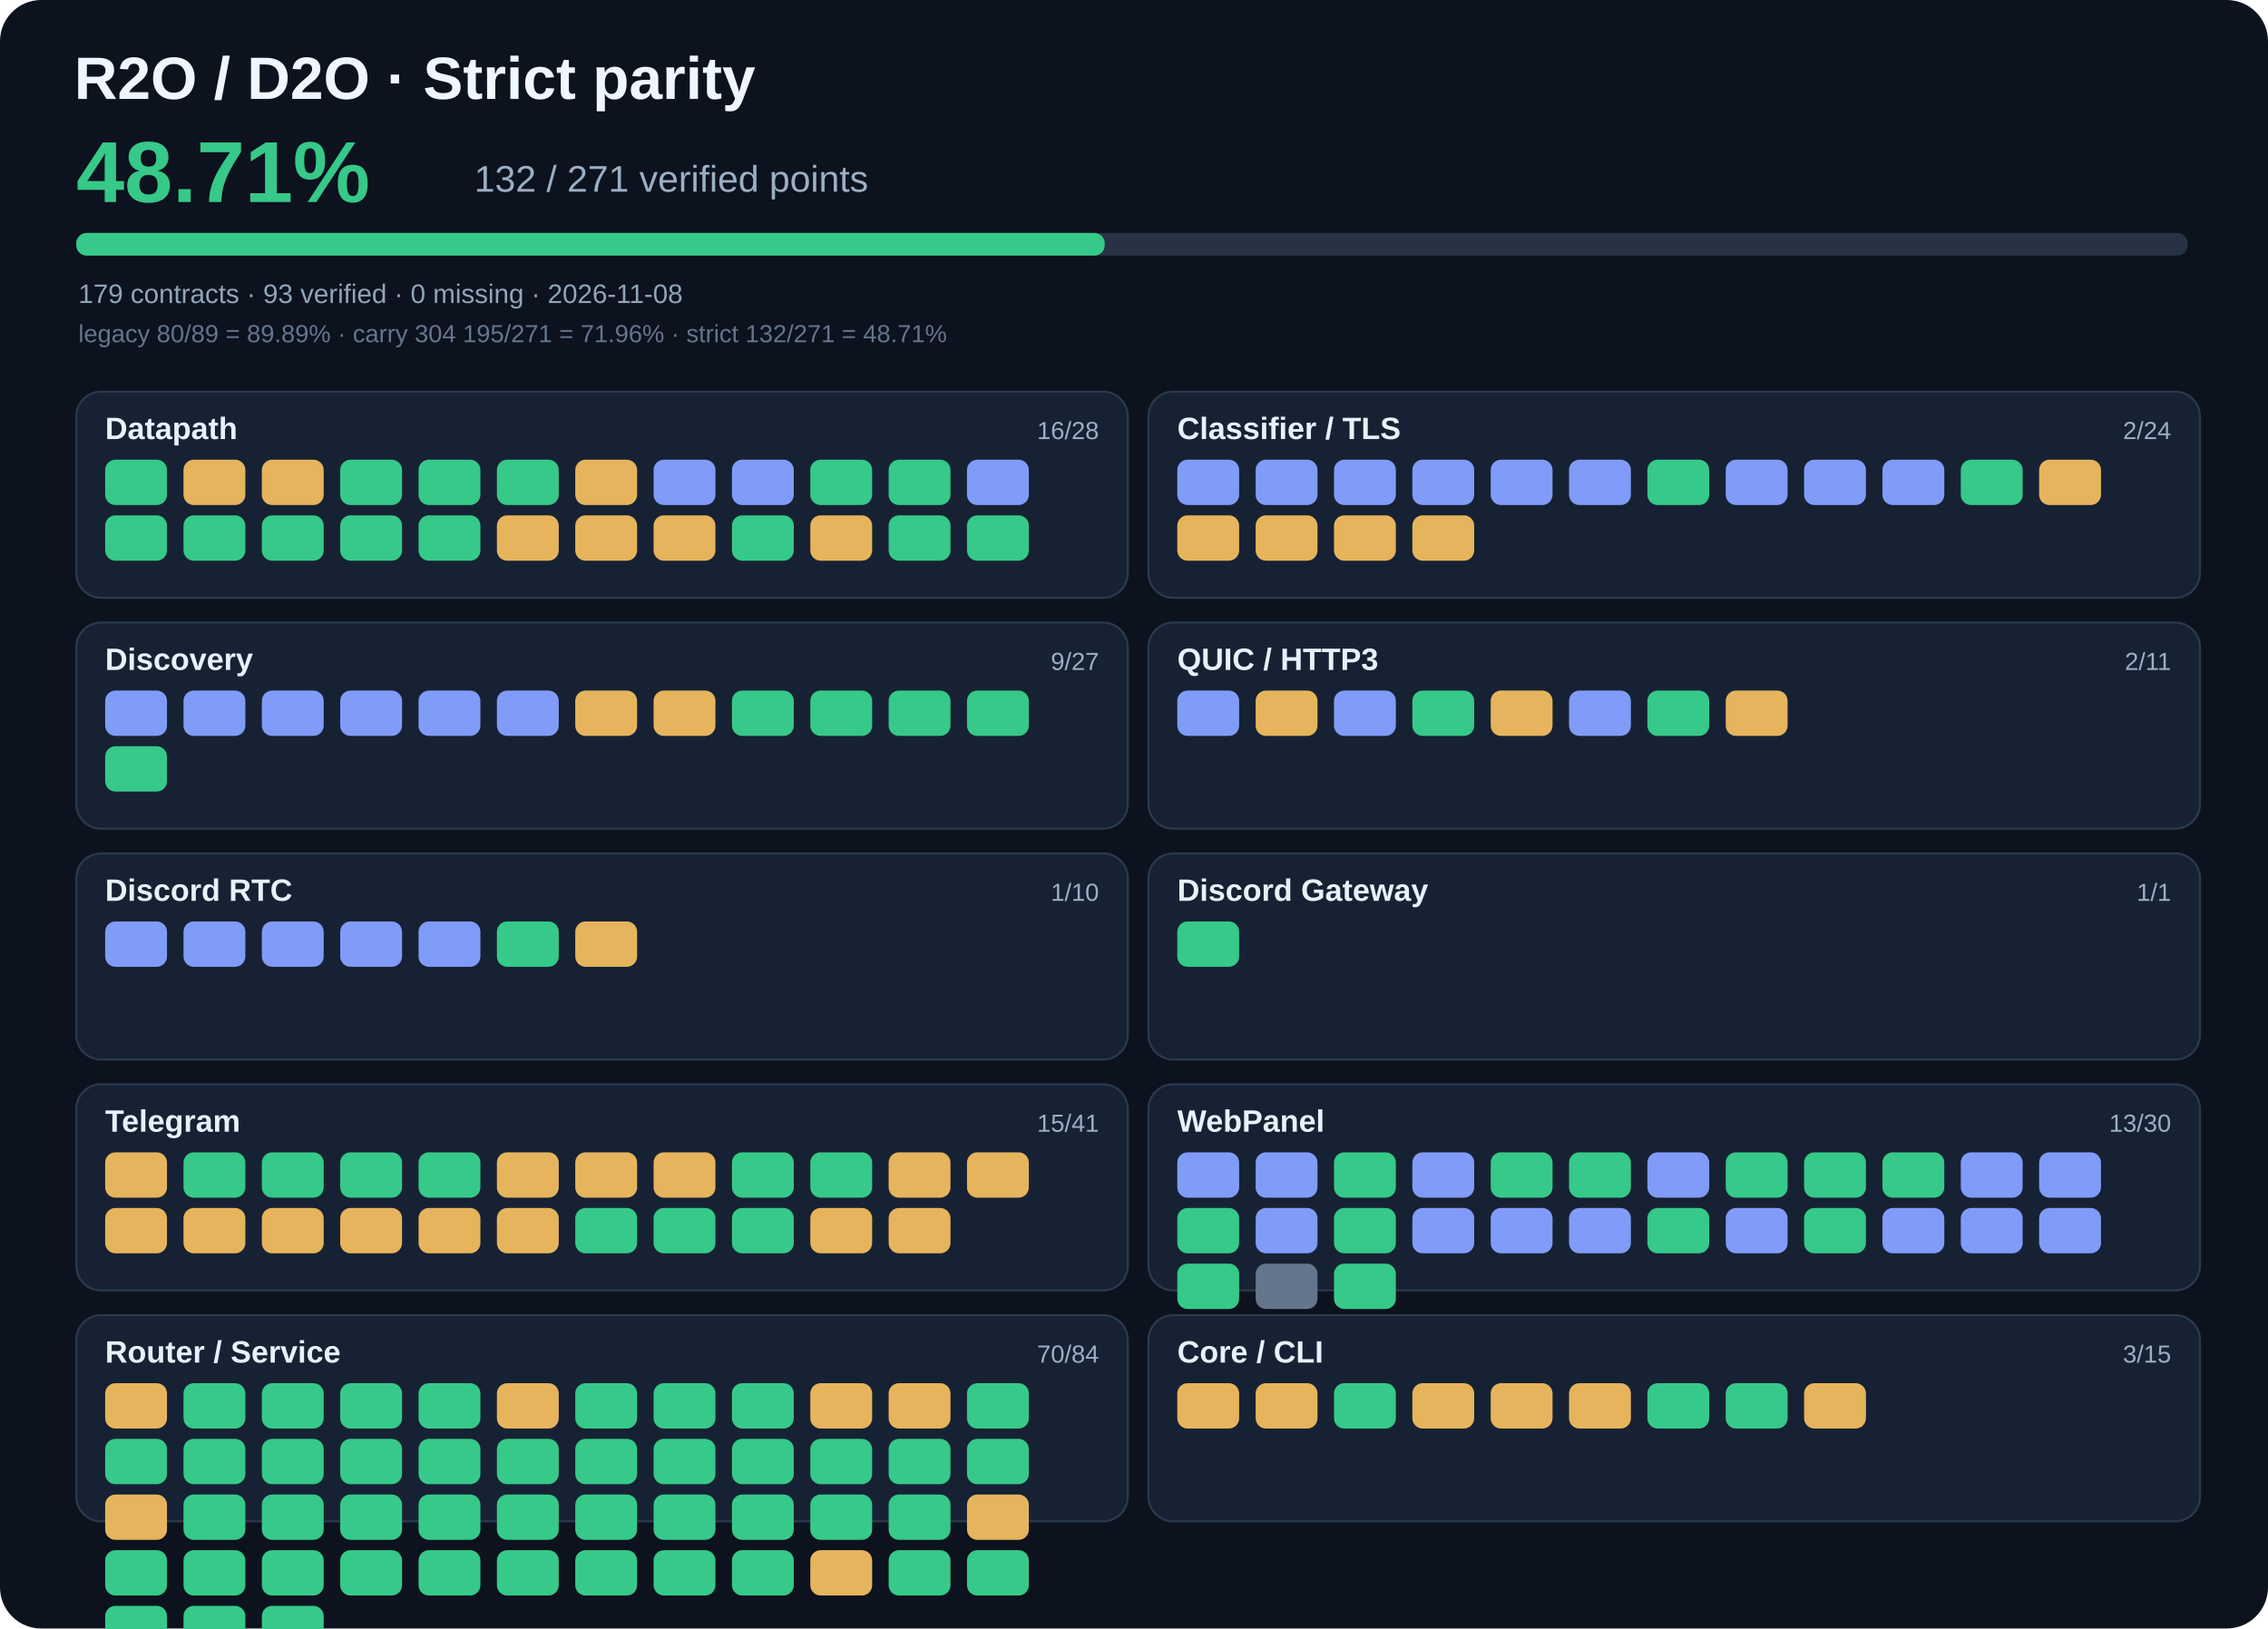
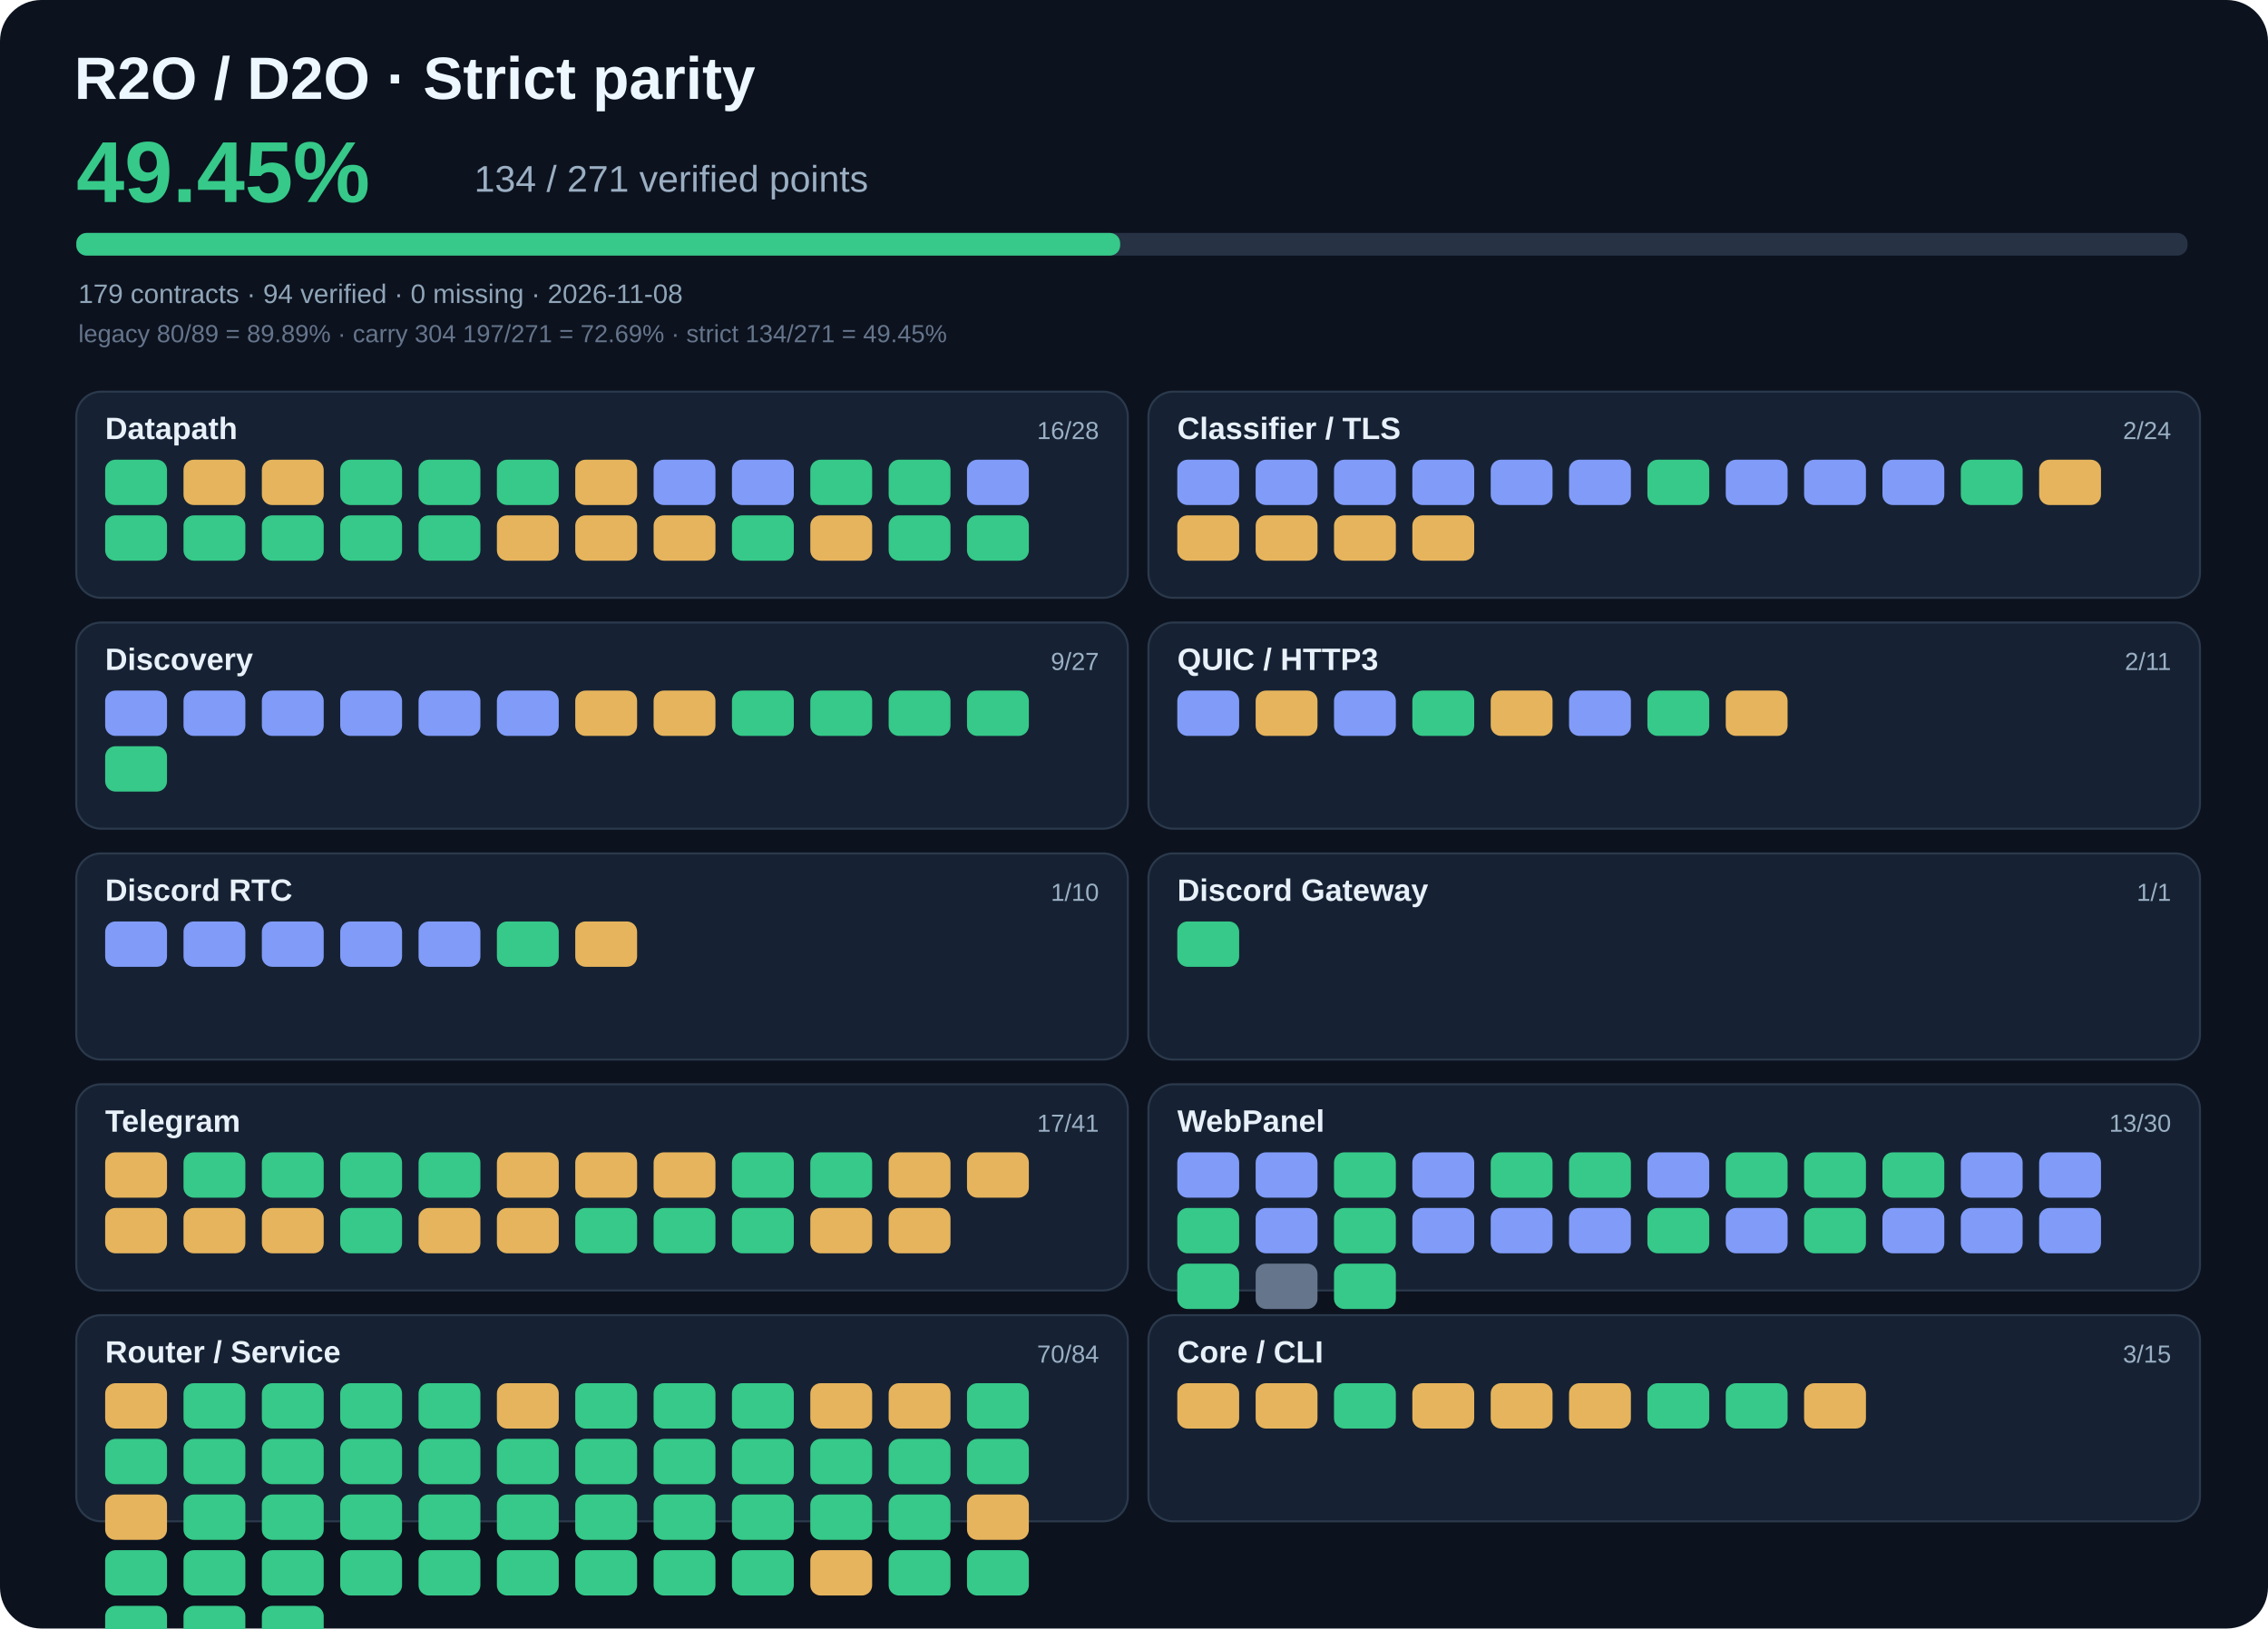
- <svg xmlns="http://www.w3.org/2000/svg" viewBox="0 0 1100 790" width="1100" height="790" role="img" aria-label="R2O strict parity 48.71%">
+ <svg xmlns="http://www.w3.org/2000/svg" viewBox="0 0 1100 790" width="1100" height="790" role="img" aria-label="R2O strict parity 49.45%">
  <rect width="1100" height="790" rx="20" fill="#0c121e" />
  <text x="36" y="48" fill="#edf7ff" font-family="Arial,sans-serif" font-size="29" font-weight="700">R2O / D2O · Strict parity</text>
-   <text x="37" y="98" fill="#36c989" font-family="Arial,sans-serif" font-size="42" font-weight="700">48.71%</text>
-   <text x="230" y="93" fill="#9bafc3" font-family="Arial,sans-serif" font-size="18">132 / 271 verified points</text>
+   <text x="37" y="98" fill="#36c989" font-family="Arial,sans-serif" font-size="42" font-weight="700">49.45%</text>
+   <text x="230" y="93" fill="#9bafc3" font-family="Arial,sans-serif" font-size="18">134 / 271 verified points</text>
  <rect x="37" y="113" width="1024" height="11" rx="5" fill="#273245" />
-   <rect x="37" y="113" width="498.8" height="11" rx="5" fill="#36c989" />
-   <text x="38" y="147" fill="#90a5b8" font-family="Arial,sans-serif" font-size="13">179 contracts · 93 verified · 0 missing · 2026-11-08</text>
-   <text x="38" y="166" fill="#65758c" font-family="Arial,sans-serif" font-size="12">legacy 80/89 = 89.89% · carry 304 195/271 = 71.96% · strict 132/271 = 48.71%</text>
+   <rect x="37" y="113" width="506.3" height="11" rx="5" fill="#36c989" />
+   <text x="38" y="147" fill="#90a5b8" font-family="Arial,sans-serif" font-size="13">179 contracts · 94 verified · 0 missing · 2026-11-08</text>
+   <text x="38" y="166" fill="#65758c" font-family="Arial,sans-serif" font-size="12">legacy 80/89 = 89.89% · carry 304 197/271 = 72.69% · strict 134/271 = 49.45%</text>
  <rect x="37" y="190" width="510" height="100" rx="12" fill="#162233" stroke="#2b394c" />
  <text x="51" y="213" fill="#e8f1fa" font-family="Arial,sans-serif" font-size="15" font-weight="700">Datapath</text>
  <text x="533" y="213" text-anchor="end" fill="#9bb0c5" font-family="Arial,sans-serif" font-size="12">16/28</text>
  <rect x="51" y="223" width="30" height="22" rx="5" fill="#36c989" />
  <rect x="89" y="223" width="30" height="22" rx="5" fill="#e6b45d" />
  <rect x="127" y="223" width="30" height="22" rx="5" fill="#e6b45d" />
  <rect x="165" y="223" width="30" height="22" rx="5" fill="#36c989" />
  <rect x="203" y="223" width="30" height="22" rx="5" fill="#36c989" />
  <rect x="241" y="223" width="30" height="22" rx="5" fill="#36c989" />
  <rect x="279" y="223" width="30" height="22" rx="5" fill="#e6b45d" />
  <rect x="317" y="223" width="30" height="22" rx="5" fill="#819bf8" />
  <rect x="355" y="223" width="30" height="22" rx="5" fill="#819bf8" />
  <rect x="393" y="223" width="30" height="22" rx="5" fill="#36c989" />
  <rect x="431" y="223" width="30" height="22" rx="5" fill="#36c989" />
  <rect x="469" y="223" width="30" height="22" rx="5" fill="#819bf8" />
  <rect x="51" y="250" width="30" height="22" rx="5" fill="#36c989" />
  <rect x="89" y="250" width="30" height="22" rx="5" fill="#36c989" />
  <rect x="127" y="250" width="30" height="22" rx="5" fill="#36c989" />
  <rect x="165" y="250" width="30" height="22" rx="5" fill="#36c989" />
  <rect x="203" y="250" width="30" height="22" rx="5" fill="#36c989" />
  <rect x="241" y="250" width="30" height="22" rx="5" fill="#e6b45d" />
  <rect x="279" y="250" width="30" height="22" rx="5" fill="#e6b45d" />
  <rect x="317" y="250" width="30" height="22" rx="5" fill="#e6b45d" />
  <rect x="355" y="250" width="30" height="22" rx="5" fill="#36c989" />
  <rect x="393" y="250" width="30" height="22" rx="5" fill="#e6b45d" />
  <rect x="431" y="250" width="30" height="22" rx="5" fill="#36c989" />
  <rect x="469" y="250" width="30" height="22" rx="5" fill="#36c989" />
  <rect x="557" y="190" width="510" height="100" rx="12" fill="#162233" stroke="#2b394c" />
  <text x="571" y="213" fill="#e8f1fa" font-family="Arial,sans-serif" font-size="15" font-weight="700">Classifier / TLS</text>
  <text x="1053" y="213" text-anchor="end" fill="#9bb0c5" font-family="Arial,sans-serif" font-size="12">2/24</text>
  <rect x="571" y="223" width="30" height="22" rx="5" fill="#819bf8" />
  <rect x="609" y="223" width="30" height="22" rx="5" fill="#819bf8" />
  <rect x="647" y="223" width="30" height="22" rx="5" fill="#819bf8" />
  <rect x="685" y="223" width="30" height="22" rx="5" fill="#819bf8" />
  <rect x="723" y="223" width="30" height="22" rx="5" fill="#819bf8" />
  <rect x="761" y="223" width="30" height="22" rx="5" fill="#819bf8" />
  <rect x="799" y="223" width="30" height="22" rx="5" fill="#36c989" />
  <rect x="837" y="223" width="30" height="22" rx="5" fill="#819bf8" />
  <rect x="875" y="223" width="30" height="22" rx="5" fill="#819bf8" />
  <rect x="913" y="223" width="30" height="22" rx="5" fill="#819bf8" />
  <rect x="951" y="223" width="30" height="22" rx="5" fill="#36c989" />
  <rect x="989" y="223" width="30" height="22" rx="5" fill="#e6b45d" />
  <rect x="571" y="250" width="30" height="22" rx="5" fill="#e6b45d" />
  <rect x="609" y="250" width="30" height="22" rx="5" fill="#e6b45d" />
  <rect x="647" y="250" width="30" height="22" rx="5" fill="#e6b45d" />
  <rect x="685" y="250" width="30" height="22" rx="5" fill="#e6b45d" />
  <rect x="37" y="302" width="510" height="100" rx="12" fill="#162233" stroke="#2b394c" />
  <text x="51" y="325" fill="#e8f1fa" font-family="Arial,sans-serif" font-size="15" font-weight="700">Discovery</text>
  <text x="533" y="325" text-anchor="end" fill="#9bb0c5" font-family="Arial,sans-serif" font-size="12">9/27</text>
  <rect x="51" y="335" width="30" height="22" rx="5" fill="#819bf8" />
  <rect x="89" y="335" width="30" height="22" rx="5" fill="#819bf8" />
  <rect x="127" y="335" width="30" height="22" rx="5" fill="#819bf8" />
  <rect x="165" y="335" width="30" height="22" rx="5" fill="#819bf8" />
  <rect x="203" y="335" width="30" height="22" rx="5" fill="#819bf8" />
  <rect x="241" y="335" width="30" height="22" rx="5" fill="#819bf8" />
  <rect x="279" y="335" width="30" height="22" rx="5" fill="#e6b45d" />
  <rect x="317" y="335" width="30" height="22" rx="5" fill="#e6b45d" />
  <rect x="355" y="335" width="30" height="22" rx="5" fill="#36c989" />
  <rect x="393" y="335" width="30" height="22" rx="5" fill="#36c989" />
  <rect x="431" y="335" width="30" height="22" rx="5" fill="#36c989" />
  <rect x="469" y="335" width="30" height="22" rx="5" fill="#36c989" />
  <rect x="51" y="362" width="30" height="22" rx="5" fill="#36c989" />
  <rect x="557" y="302" width="510" height="100" rx="12" fill="#162233" stroke="#2b394c" />
  <text x="571" y="325" fill="#e8f1fa" font-family="Arial,sans-serif" font-size="15" font-weight="700">QUIC / HTTP3</text>
  <text x="1053" y="325" text-anchor="end" fill="#9bb0c5" font-family="Arial,sans-serif" font-size="12">2/11</text>
  <rect x="571" y="335" width="30" height="22" rx="5" fill="#819bf8" />
  <rect x="609" y="335" width="30" height="22" rx="5" fill="#e6b45d" />
  <rect x="647" y="335" width="30" height="22" rx="5" fill="#819bf8" />
  <rect x="685" y="335" width="30" height="22" rx="5" fill="#36c989" />
  <rect x="723" y="335" width="30" height="22" rx="5" fill="#e6b45d" />
  <rect x="761" y="335" width="30" height="22" rx="5" fill="#819bf8" />
  <rect x="799" y="335" width="30" height="22" rx="5" fill="#36c989" />
  <rect x="837" y="335" width="30" height="22" rx="5" fill="#e6b45d" />
  <rect x="37" y="414" width="510" height="100" rx="12" fill="#162233" stroke="#2b394c" />
  <text x="51" y="437" fill="#e8f1fa" font-family="Arial,sans-serif" font-size="15" font-weight="700">Discord RTC</text>
  <text x="533" y="437" text-anchor="end" fill="#9bb0c5" font-family="Arial,sans-serif" font-size="12">1/10</text>
  <rect x="51" y="447" width="30" height="22" rx="5" fill="#819bf8" />
  <rect x="89" y="447" width="30" height="22" rx="5" fill="#819bf8" />
  <rect x="127" y="447" width="30" height="22" rx="5" fill="#819bf8" />
  <rect x="165" y="447" width="30" height="22" rx="5" fill="#819bf8" />
  <rect x="203" y="447" width="30" height="22" rx="5" fill="#819bf8" />
  <rect x="241" y="447" width="30" height="22" rx="5" fill="#36c989" />
  <rect x="279" y="447" width="30" height="22" rx="5" fill="#e6b45d" />
  <rect x="557" y="414" width="510" height="100" rx="12" fill="#162233" stroke="#2b394c" />
  <text x="571" y="437" fill="#e8f1fa" font-family="Arial,sans-serif" font-size="15" font-weight="700">Discord Gateway</text>
  <text x="1053" y="437" text-anchor="end" fill="#9bb0c5" font-family="Arial,sans-serif" font-size="12">1/1</text>
  <rect x="571" y="447" width="30" height="22" rx="5" fill="#36c989" />
  <rect x="37" y="526" width="510" height="100" rx="12" fill="#162233" stroke="#2b394c" />
  <text x="51" y="549" fill="#e8f1fa" font-family="Arial,sans-serif" font-size="15" font-weight="700">Telegram</text>
-   <text x="533" y="549" text-anchor="end" fill="#9bb0c5" font-family="Arial,sans-serif" font-size="12">15/41</text>
+   <text x="533" y="549" text-anchor="end" fill="#9bb0c5" font-family="Arial,sans-serif" font-size="12">17/41</text>
  <rect x="51" y="559" width="30" height="22" rx="5" fill="#e6b45d" />
  <rect x="89" y="559" width="30" height="22" rx="5" fill="#36c989" />
  <rect x="127" y="559" width="30" height="22" rx="5" fill="#36c989" />
  <rect x="165" y="559" width="30" height="22" rx="5" fill="#36c989" />
  <rect x="203" y="559" width="30" height="22" rx="5" fill="#36c989" />
  <rect x="241" y="559" width="30" height="22" rx="5" fill="#e6b45d" />
  <rect x="279" y="559" width="30" height="22" rx="5" fill="#e6b45d" />
  <rect x="317" y="559" width="30" height="22" rx="5" fill="#e6b45d" />
  <rect x="355" y="559" width="30" height="22" rx="5" fill="#36c989" />
  <rect x="393" y="559" width="30" height="22" rx="5" fill="#36c989" />
  <rect x="431" y="559" width="30" height="22" rx="5" fill="#e6b45d" />
  <rect x="469" y="559" width="30" height="22" rx="5" fill="#e6b45d" />
  <rect x="51" y="586" width="30" height="22" rx="5" fill="#e6b45d" />
  <rect x="89" y="586" width="30" height="22" rx="5" fill="#e6b45d" />
  <rect x="127" y="586" width="30" height="22" rx="5" fill="#e6b45d" />
-   <rect x="165" y="586" width="30" height="22" rx="5" fill="#e6b45d" />
+   <rect x="165" y="586" width="30" height="22" rx="5" fill="#36c989" />
  <rect x="203" y="586" width="30" height="22" rx="5" fill="#e6b45d" />
  <rect x="241" y="586" width="30" height="22" rx="5" fill="#e6b45d" />
  <rect x="279" y="586" width="30" height="22" rx="5" fill="#36c989" />
  <rect x="317" y="586" width="30" height="22" rx="5" fill="#36c989" />
  <rect x="355" y="586" width="30" height="22" rx="5" fill="#36c989" />
  <rect x="393" y="586" width="30" height="22" rx="5" fill="#e6b45d" />
  <rect x="431" y="586" width="30" height="22" rx="5" fill="#e6b45d" />
  <rect x="557" y="526" width="510" height="100" rx="12" fill="#162233" stroke="#2b394c" />
  <text x="571" y="549" fill="#e8f1fa" font-family="Arial,sans-serif" font-size="15" font-weight="700">WebPanel</text>
  <text x="1053" y="549" text-anchor="end" fill="#9bb0c5" font-family="Arial,sans-serif" font-size="12">13/30</text>
  <rect x="571" y="559" width="30" height="22" rx="5" fill="#819bf8" />
  <rect x="609" y="559" width="30" height="22" rx="5" fill="#819bf8" />
  <rect x="647" y="559" width="30" height="22" rx="5" fill="#36c989" />
  <rect x="685" y="559" width="30" height="22" rx="5" fill="#819bf8" />
  <rect x="723" y="559" width="30" height="22" rx="5" fill="#36c989" />
  <rect x="761" y="559" width="30" height="22" rx="5" fill="#36c989" />
  <rect x="799" y="559" width="30" height="22" rx="5" fill="#819bf8" />
  <rect x="837" y="559" width="30" height="22" rx="5" fill="#36c989" />
  <rect x="875" y="559" width="30" height="22" rx="5" fill="#36c989" />
  <rect x="913" y="559" width="30" height="22" rx="5" fill="#36c989" />
  <rect x="951" y="559" width="30" height="22" rx="5" fill="#819bf8" />
  <rect x="989" y="559" width="30" height="22" rx="5" fill="#819bf8" />
  <rect x="571" y="586" width="30" height="22" rx="5" fill="#36c989" />
  <rect x="609" y="586" width="30" height="22" rx="5" fill="#819bf8" />
  <rect x="647" y="586" width="30" height="22" rx="5" fill="#36c989" />
  <rect x="685" y="586" width="30" height="22" rx="5" fill="#819bf8" />
  <rect x="723" y="586" width="30" height="22" rx="5" fill="#819bf8" />
  <rect x="761" y="586" width="30" height="22" rx="5" fill="#819bf8" />
  <rect x="799" y="586" width="30" height="22" rx="5" fill="#36c989" />
  <rect x="837" y="586" width="30" height="22" rx="5" fill="#819bf8" />
  <rect x="875" y="586" width="30" height="22" rx="5" fill="#36c989" />
  <rect x="913" y="586" width="30" height="22" rx="5" fill="#819bf8" />
  <rect x="951" y="586" width="30" height="22" rx="5" fill="#819bf8" />
  <rect x="989" y="586" width="30" height="22" rx="5" fill="#819bf8" />
  <rect x="571" y="613" width="30" height="22" rx="5" fill="#36c989" />
  <rect x="609" y="613" width="30" height="22" rx="5" fill="#65758c" />
  <rect x="647" y="613" width="30" height="22" rx="5" fill="#36c989" />
  <rect x="37" y="638" width="510" height="100" rx="12" fill="#162233" stroke="#2b394c" />
  <text x="51" y="661" fill="#e8f1fa" font-family="Arial,sans-serif" font-size="15" font-weight="700">Router / Service</text>
  <text x="533" y="661" text-anchor="end" fill="#9bb0c5" font-family="Arial,sans-serif" font-size="12">70/84</text>
  <rect x="51" y="671" width="30" height="22" rx="5" fill="#e6b45d" />
  <rect x="89" y="671" width="30" height="22" rx="5" fill="#36c989" />
  <rect x="127" y="671" width="30" height="22" rx="5" fill="#36c989" />
  <rect x="165" y="671" width="30" height="22" rx="5" fill="#36c989" />
  <rect x="203" y="671" width="30" height="22" rx="5" fill="#36c989" />
  <rect x="241" y="671" width="30" height="22" rx="5" fill="#e6b45d" />
  <rect x="279" y="671" width="30" height="22" rx="5" fill="#36c989" />
  <rect x="317" y="671" width="30" height="22" rx="5" fill="#36c989" />
  <rect x="355" y="671" width="30" height="22" rx="5" fill="#36c989" />
  <rect x="393" y="671" width="30" height="22" rx="5" fill="#e6b45d" />
  <rect x="431" y="671" width="30" height="22" rx="5" fill="#e6b45d" />
  <rect x="469" y="671" width="30" height="22" rx="5" fill="#36c989" />
  <rect x="51" y="698" width="30" height="22" rx="5" fill="#36c989" />
  <rect x="89" y="698" width="30" height="22" rx="5" fill="#36c989" />
  <rect x="127" y="698" width="30" height="22" rx="5" fill="#36c989" />
  <rect x="165" y="698" width="30" height="22" rx="5" fill="#36c989" />
  <rect x="203" y="698" width="30" height="22" rx="5" fill="#36c989" />
  <rect x="241" y="698" width="30" height="22" rx="5" fill="#36c989" />
  <rect x="279" y="698" width="30" height="22" rx="5" fill="#36c989" />
  <rect x="317" y="698" width="30" height="22" rx="5" fill="#36c989" />
  <rect x="355" y="698" width="30" height="22" rx="5" fill="#36c989" />
  <rect x="393" y="698" width="30" height="22" rx="5" fill="#36c989" />
  <rect x="431" y="698" width="30" height="22" rx="5" fill="#36c989" />
  <rect x="469" y="698" width="30" height="22" rx="5" fill="#36c989" />
  <rect x="51" y="725" width="30" height="22" rx="5" fill="#e6b45d" />
  <rect x="89" y="725" width="30" height="22" rx="5" fill="#36c989" />
  <rect x="127" y="725" width="30" height="22" rx="5" fill="#36c989" />
  <rect x="165" y="725" width="30" height="22" rx="5" fill="#36c989" />
  <rect x="203" y="725" width="30" height="22" rx="5" fill="#36c989" />
  <rect x="241" y="725" width="30" height="22" rx="5" fill="#36c989" />
  <rect x="279" y="725" width="30" height="22" rx="5" fill="#36c989" />
  <rect x="317" y="725" width="30" height="22" rx="5" fill="#36c989" />
  <rect x="355" y="725" width="30" height="22" rx="5" fill="#36c989" />
  <rect x="393" y="725" width="30" height="22" rx="5" fill="#36c989" />
  <rect x="431" y="725" width="30" height="22" rx="5" fill="#36c989" />
  <rect x="469" y="725" width="30" height="22" rx="5" fill="#e6b45d" />
  <rect x="51" y="752" width="30" height="22" rx="5" fill="#36c989" />
  <rect x="89" y="752" width="30" height="22" rx="5" fill="#36c989" />
  <rect x="127" y="752" width="30" height="22" rx="5" fill="#36c989" />
  <rect x="165" y="752" width="30" height="22" rx="5" fill="#36c989" />
  <rect x="203" y="752" width="30" height="22" rx="5" fill="#36c989" />
  <rect x="241" y="752" width="30" height="22" rx="5" fill="#36c989" />
  <rect x="279" y="752" width="30" height="22" rx="5" fill="#36c989" />
  <rect x="317" y="752" width="30" height="22" rx="5" fill="#36c989" />
  <rect x="355" y="752" width="30" height="22" rx="5" fill="#36c989" />
  <rect x="393" y="752" width="30" height="22" rx="5" fill="#e6b45d" />
  <rect x="431" y="752" width="30" height="22" rx="5" fill="#36c989" />
  <rect x="469" y="752" width="30" height="22" rx="5" fill="#36c989" />
  <rect x="51" y="779" width="30" height="22" rx="5" fill="#36c989" />
  <rect x="89" y="779" width="30" height="22" rx="5" fill="#36c989" />
  <rect x="127" y="779" width="30" height="22" rx="5" fill="#36c989" />
  <rect x="557" y="638" width="510" height="100" rx="12" fill="#162233" stroke="#2b394c" />
  <text x="571" y="661" fill="#e8f1fa" font-family="Arial,sans-serif" font-size="15" font-weight="700">Core / CLI</text>
  <text x="1053" y="661" text-anchor="end" fill="#9bb0c5" font-family="Arial,sans-serif" font-size="12">3/15</text>
  <rect x="571" y="671" width="30" height="22" rx="5" fill="#e6b45d" />
  <rect x="609" y="671" width="30" height="22" rx="5" fill="#e6b45d" />
  <rect x="647" y="671" width="30" height="22" rx="5" fill="#36c989" />
  <rect x="685" y="671" width="30" height="22" rx="5" fill="#e6b45d" />
  <rect x="723" y="671" width="30" height="22" rx="5" fill="#e6b45d" />
  <rect x="761" y="671" width="30" height="22" rx="5" fill="#e6b45d" />
  <rect x="799" y="671" width="30" height="22" rx="5" fill="#36c989" />
  <rect x="837" y="671" width="30" height="22" rx="5" fill="#36c989" />
  <rect x="875" y="671" width="30" height="22" rx="5" fill="#e6b45d" />
</svg>
